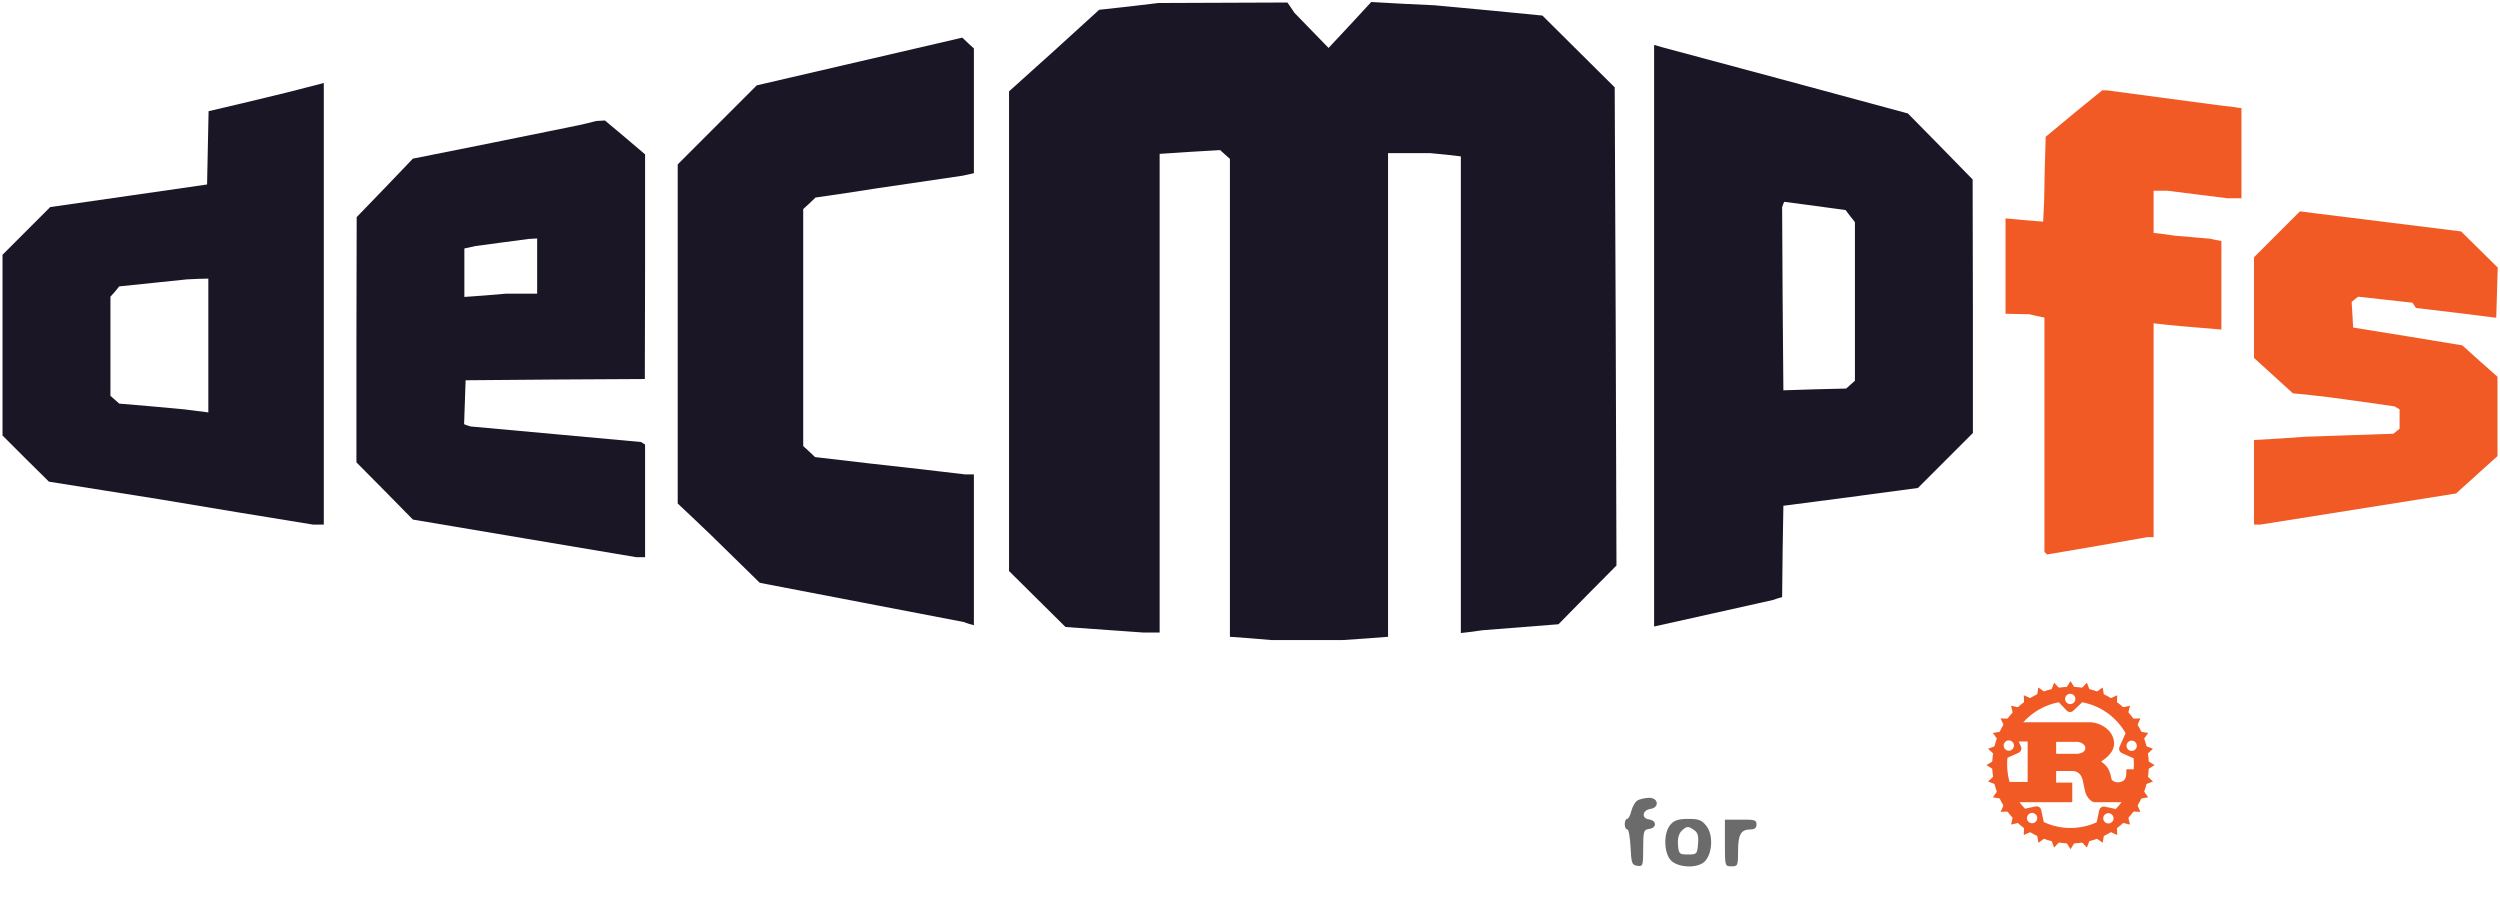
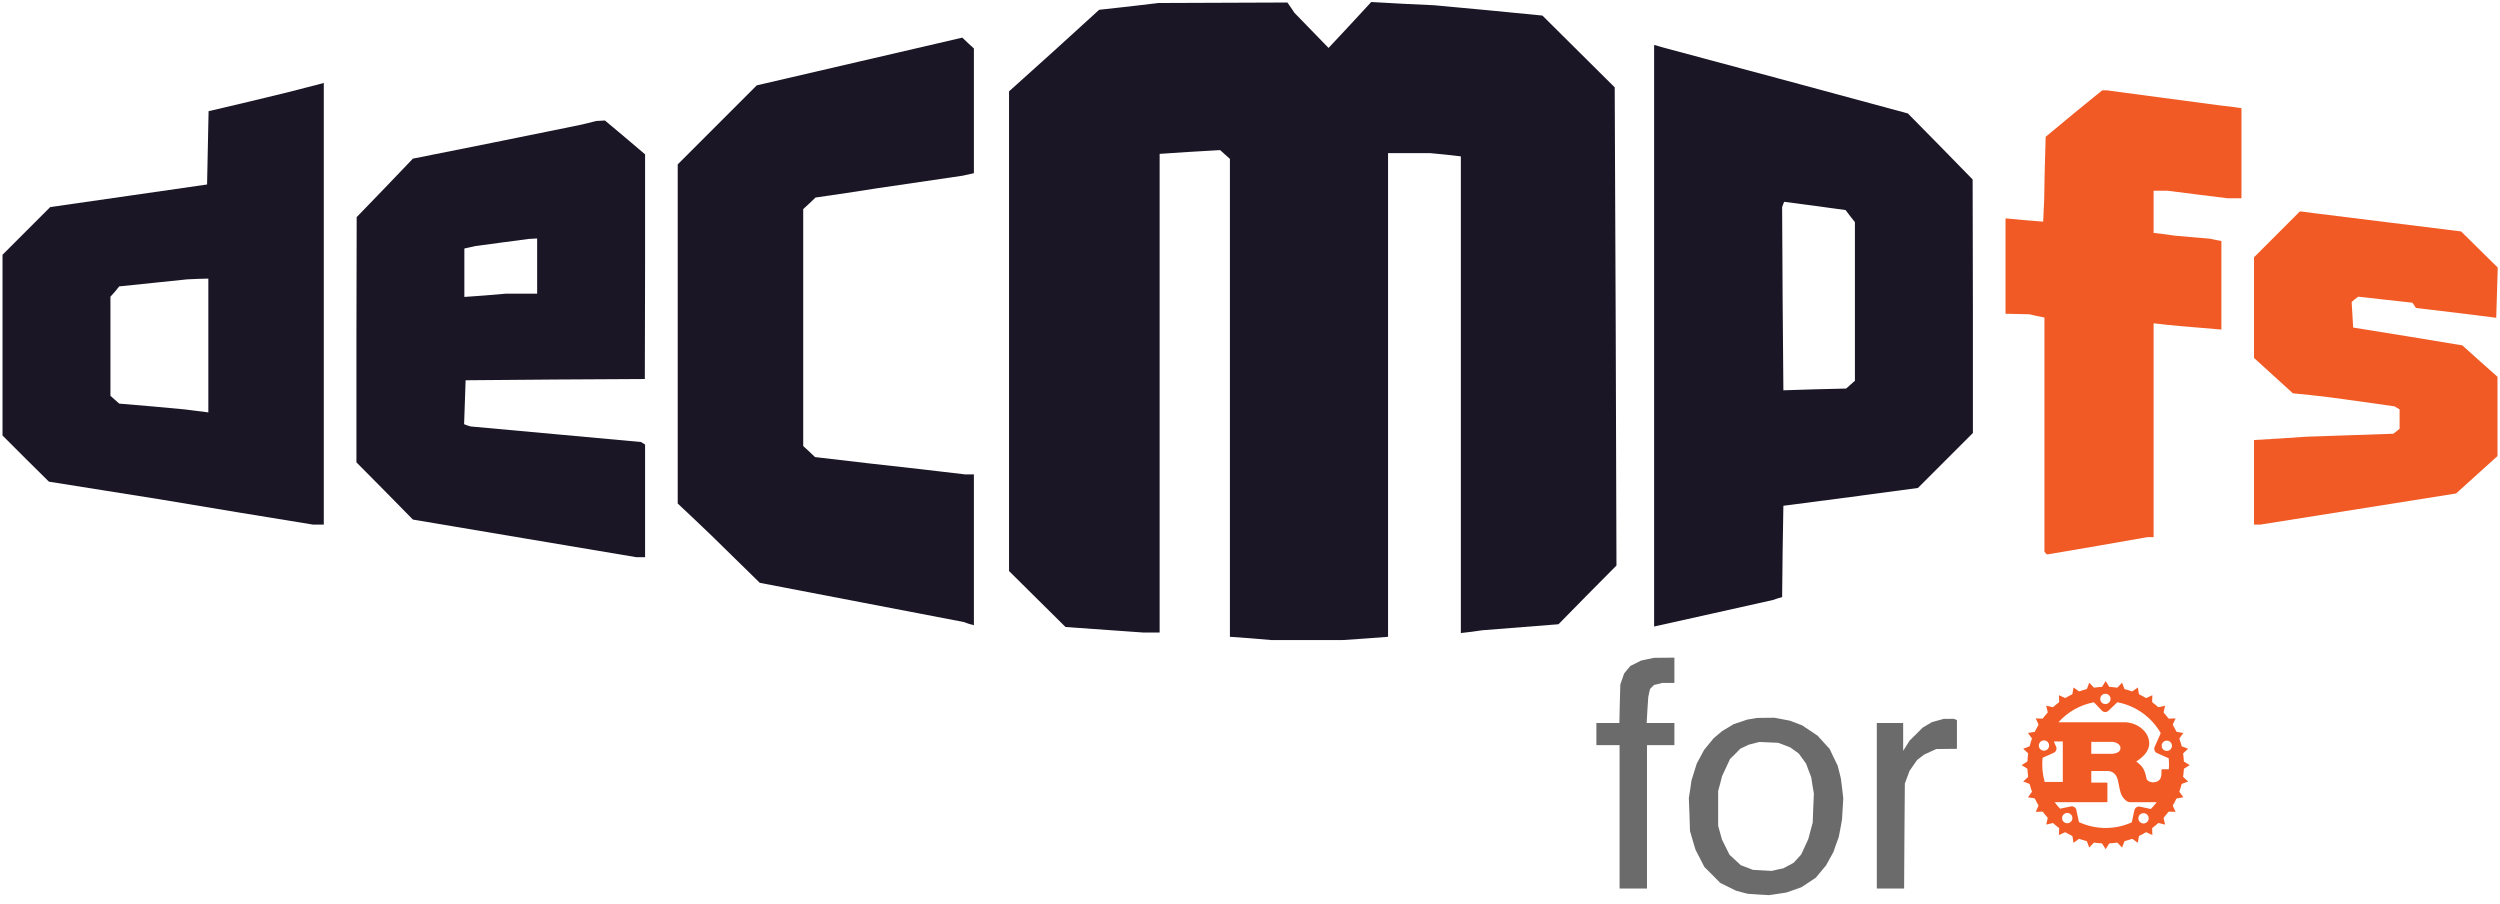
<svg xmlns="http://www.w3.org/2000/svg" viewBox="0 0 996 360" role="img" aria-label="deCMPfs for rust">
  <g transform="translate(0,256) scale(0.1,-0.1)" fill="#1a1626" stroke="none">
    <path d="M4497 2534 l-118 -13 -179 -163 -180 -162 0 -956 0 -955 113 -112 112 -111 155 -11 155 -11 33 0 32 0 0 954 0 953 121 8 120 7 20 -18 19 -17 0 -952 0 -952 83 -6 82 -7 141 0 141 0 91 6 92 7 0 963 0 964 84 0 83 0 62 -6 61 -7 0 -950 0 -949 43 5 42 6 152 12 152 12 115 117 116 117 -3 952 -4 953 -144 143 -144 143 -215 21 -215 20 -126 6 -126 7 -85 -92 -85 -91 -68 70 -68 70 -14 21 -14 20 -257 -1 -257 -1 -118 -14z" />
    <path d="M3420 2314 l-405 -94 -157 -157 -158 -158 0 -676 0 -675 68 -64 67 -64 96 -94 96 -94 406 -78 406 -78 20 -7 21 -6 0 300 0 301 -17 0 -18 0 -85 10 -85 10 -214 24 -214 25 -23 22 -24 22 0 472 0 472 25 23 24 23 123 18 123 19 170 25 170 25 23 5 22 5 0 248 0 249 -23 21 -23 22 -5 -1 -4 -1 -405 -94z" />
    <path d="M6590 1223 l0 -1159 238 53 237 53 17 6 18 5 2 182 3 182 268 35 268 36 109 109 110 110 0 505 -1 505 -129 132 -129 131 -488 132 -488 131 -17 5 -18 5 0 -1158z m781 476 l19 -24 0 -316 0 -316 -17 -15 -18 -16 -125 -3 -125 -4 -3 365 -2 365 4 11 4 10 122 -16 123 -17 18 -24z" />
    <path d="M1215 2210 l-70 -18 -157 -38 -157 -37 -3 -146 -3 -146 -312 -45 -313 -45 -95 -95 -95 -95 0 -360 0 -360 92 -92 93 -92 220 -35 220 -35 306 -51 306 -50 22 0 21 0 0 880 0 880 -2 -1 -3 -1 -70 -18z m-385 -1026 l0 -267 -47 6 -48 6 -130 12 -130 11 -18 16 -17 15 0 197 0 198 18 20 17 21 135 14 135 14 43 2 42 1 0 -266z" />
    <path d="M2340 2069 l-35 -8 -330 -67 -330 -66 -112 -117 -112 -116 -1 -488 0 -489 113 -114 112 -114 445 -75 446 -75 17 0 17 0 0 224 0 225 -8 5 -8 5 -339 31 -340 31 -13 4 -13 5 3 87 3 88 357 3 357 2 1 448 0 447 -80 68 -80 67 -17 -1 -18 -1 -35 -9z m-200 -569 l0 -110 -62 0 -63 0 -82 -7 -83 -6 0 96 0 97 23 5 22 5 105 14 105 14 18 1 17 1 0 -110z" />
  </g>
  <g transform="translate(0,256) scale(0.1,-0.1)" fill="#f15a24" stroke="none">
    <path d="M8262 2108 l-112 -93 -2 -70 -2 -70 -1 -55 -1 -55 -2 -44 -2 -44 -75 6 -75 7 0 -190 0 -190 48 -1 47 -1 30 -7 30 -6 0 -467 0 -466 5 -6 6 -5 199 34 200 35 13 0 12 0 0 426 0 426 53 -6 52 -5 83 -7 82 -7 0 177 0 176 -22 4 -23 5 -70 6 -70 6 -42 6 -43 5 0 84 0 84 28 0 28 0 119 -15 120 -15 28 0 27 0 0 179 0 180 -42 6 -43 5 -225 30 -225 30 -10 0 -10 0 -113 -92z" />
    <path d="M9071 1626 l-91 -91 0 -201 0 -200 78 -71 77 -70 70 -7 70 -8 132 -18 133 -19 10 -6 10 -6 0 -38 0 -39 -12 -10 -13 -10 -175 -6 -175 -6 -102 -7 -103 -6 0 -168 0 -169 13 0 12 0 390 62 390 62 83 75 82 74 0 158 0 158 -70 62 -70 63 -218 36 -217 35 -3 51 -3 51 13 11 13 10 108 -12 108 -12 7 -10 7 -11 160 -19 160 -20 3 100 3 100 -73 72 -73 72 -290 36 -290 36 -31 4 -31 4 -92 -92z" />
  </g>
-   <g transform="translate(620 300) scale(1.05)">
-     <g transform="translate(0,54) scale(0.1,-0.1)" fill="#6b6b6b" stroke="none">
-       <path d="M308 360 c-9 -6 -19 -24 -23 -40 -4 -17 -11 -30 -16 -30 -5 0 -9 -9 -9 -20 0 -11 4 -20 10 -20 5 0 10 -30 12 -67 3 -62 5 -68 26 -71 21 -3 22 0 22 67 0 65 2 70 23 73 29 4 29 32 -1 36 -30 4 -25 36 6 40 34 5 30 42 -5 42 -16 0 -36 -5 -45 -10z" />
-       <path d="M434 269 c-29 -32 -26 -115 5 -140 32 -26 102 -26 126 1 28 31 31 100 5 133 -18 23 -29 27 -69 27 -36 0 -53 -5 -67 -21z m90 -22 c13 -9 17 -23 14 -52 -3 -38 -4 -40 -38 -40 -33 0 -35 2 -38 36 -2 24 3 42 13 53 20 19 26 20 49 3z" />
-       <path d="M640 198 c0 -87 0 -88 25 -88 24 0 25 3 25 58 0 63 11 82 47 82 16 0 23 6 23 19 0 17 -8 19 -60 18 l-60 0 0 -89z" />
+   <g transform="translate(636 262) scale(0.42)">
+     <g transform="translate(0,225) scale(0.1,-0.1)" fill="#6b6b6b" stroke="none">
+       <path d="M484 2235 l-61 -13 -50 -26 -51 -25 -30 -36 -29 -36 -18 -52 -18 -52 -5 -182 -4 -183 -109 0 -109 0 0 -105 0 -105 110 0 110 0 0 -680 0 -680 130 0 130 0 0 680 0 680 130 0 130 0 0 105 0 105 -131 0 -132 0 7 123 8 122 8 39 9 39 19 19 19 19 39 9 39 10 58 0 57 0 0 120 0 120 -97 -1 -98 -1 -61 -13z" />
+       <path d="M1478 1670 l-48 -8 -64 -22 -64 -21 -56 -34 -56 -34 -39 -33 -39 -33 -45 -55 -45 -55 -35 -65 -35 -65 -25 -80 -25 -80 -12 -84 -13 -83 6 -156 5 -157 26 -90 27 -89 42 -81 41 -80 76 -76 75 -76 75 -37 75 -37 55 -15 55 -14 101 -7 100 -6 84 12 83 13 71 25 71 25 68 45 68 45 49 59 49 59 34 62 35 63 25 72 26 71 16 83 15 84 6 100 6 100 -11 95 -12 95 -15 60 -15 60 -39 80 -38 80 -57 62 -56 62 -74 50 -74 49 -58 22 -58 22 -73 14 -74 14 -81 -1 -82 -1 -47 -8z m303 -249 l57 -22 41 -29 41 -30 34 -47 35 -48 24 -65 25 -65 12 -78 13 -77 -6 -138 -5 -137 -21 -77 -20 -77 -34 -74 -34 -74 -36 -40 -36 -39 -48 -26 -48 -26 -56 -12 -56 -13 -89 5 -89 5 -57 22 -58 22 -54 50 -53 49 -36 72 -36 73 -18 65 -18 65 0 165 0 165 19 70 18 70 38 82 38 82 49 48 48 49 40 19 40 19 50 13 50 13 90 -4 90 -4 56 -21z" />
+       <path d="M3240 1654 l-55 -15 -45 -26 -45 -27 -61 -61 -62 -61 -31 -49 -31 -49 0 132 0 132 -125 0 -125 0 0 -785 0 -785 129 0 130 0 3 498 4 497 22 60 22 60 36 52 36 52 34 26 34 26 57 26 57 26 98 1 98 1 0 136 0 137 -16 6 -16 6 -46 -1 -47 0 -55 -15z" />
    </g>
  </g>
-   <g transform="translate(778 258) scale(0.66)">
+   <g transform="translate(792 258) scale(0.66)">
    <path fill="#f15a24" d="m71.05 23.68c-26.06 0-47.27 21.22-47.27 47.27s21.22 47.27 47.27 47.27 47.27-21.22 47.27-47.27-21.22-47.27-47.27-47.27zm-.07 4.2a3.1 3.11 0 0 1 3.02 3.11 3.11 3.11 0 0 1 -6.22 0 3.11 3.11 0 0 1 3.2-3.11zm7.12 5.12a38.27 38.27 0 0 1 26.2 18.66l-3.67 8.28c-.63 1.43.02 3.11 1.44 3.75l7.06 3.13a38.27 38.27 0 0 1 .08 6.64h-3.93c-.39 0-.55.26-.55.64v1.8c0 4.24-2.39 5.17-4.49 5.4-2 .23-4.21-.84-4.49-2.06-1.18-6.63-3.14-8.04-6.24-10.49 3.85-2.44 7.85-6.05 7.85-10.87 0-5.21-3.57-8.49-6-10.1-3.42-2.25-7.2-2.7-8.22-2.7h-40.6a38.27 38.27 0 0 1 21.41-12.08l4.79 5.02c1.08 1.13 2.87 1.18 4 .09zm-44.2 23.02a3.11 3.11 0 0 1 3.02 3.11 3.11 3.11 0 0 1 -6.22 0 3.11 3.11 0 0 1 3.2-3.11zm74.15.14a3.11 3.11 0 0 1 3.02 3.11 3.11 3.11 0 0 1 -6.22 0 3.11 3.11 0 0 1 3.2-3.11zm-68.29.5h5.42v24.44h-10.94a38.27 38.27 0 0 1 -1.24-14.61l6.7-2.98c1.43-.64 2.08-2.31 1.44-3.74zm22.62.26h12.91c.67 0 4.71.77 4.71 3.8 0 2.51-3.1 3.41-5.65 3.41h-11.98zm0 17.56h9.89c.9 0 4.83.26 6.08 5.28.39 1.54 1.26 6.56 1.85 8.17.59 1.8 2.98 5.4 5.53 5.4h16.14a38.27 38.27 0 0 1 -3.54 4.1l-6.57-1.41c-1.53-.33-3.04.65-3.37 2.18l-1.56 7.28a38.27 38.27 0 0 1 -31.91-.15l-1.56-7.28c-.33-1.53-1.83-2.51-3.36-2.18l-6.43 1.38a38.27 38.27 0 0 1 -3.32-3.92h31.27c.35 0 .59-.06.59-.39v-11.06c0-.32-.24-.39-.59-.39h-9.15zm-14.43 25.33a3.11 3.11 0 0 1 3.02 3.11 3.11 3.11 0 0 1 -6.22 0 3.11 3.11 0 0 1 3.2-3.11zm46.05.14a3.11 3.11 0 0 1 3.02 3.11 3.11 3.11 0 0 1 -6.22 0 3.11 3.11 0 0 1 3.2-3.11z" />
    <path fill="#f15a24" fill-rule="evenodd" d="m115.68 70.95a44.63 44.63 0 0 1 -44.63 44.63 44.63 44.63 0 0 1 -44.63-44.63 44.63 44.63 0 0 1 44.63-44.63 44.63 44.63 0 0 1 44.63 44.63zm-.84-4.31 6.96 4.31-6.96 4.31 5.98 5.59-7.66 2.87 4.78 6.65-8.09 1.32 3.4 7.46-8.19-.29 1.88 7.98-7.98-1.88.29 8.19-7.46-3.4-1.32 8.09-6.65-4.78-2.87 7.66-5.59-5.98-4.31 6.96-4.31-6.96-5.59 5.98-2.87-7.66-6.65 4.78-1.32-8.09-7.46 3.4.29-8.19-7.98 1.88 1.88-7.98-8.19.29 3.4-7.46-8.09-1.32 4.78-6.65-7.66-2.87 5.98-5.59-6.96-4.31 6.96-4.31-5.98-5.59 7.66-2.87-4.78-6.65 8.09-1.32-3.4-7.46 8.19.29-1.88-7.98 7.98 1.88-.29-8.19 7.46 3.4 1.32-8.09 6.65 4.78 2.87-7.66 5.59 5.98 4.31-6.96 4.31 6.96 5.59-5.98 2.87 7.66 6.65-4.78 1.32 8.09 7.46-3.4-.29 8.19 7.98-1.88-1.88 7.98 8.19-.29-3.4 7.46 8.09 1.32-4.78 6.65 7.66 2.87z" />
  </g>
</svg>
